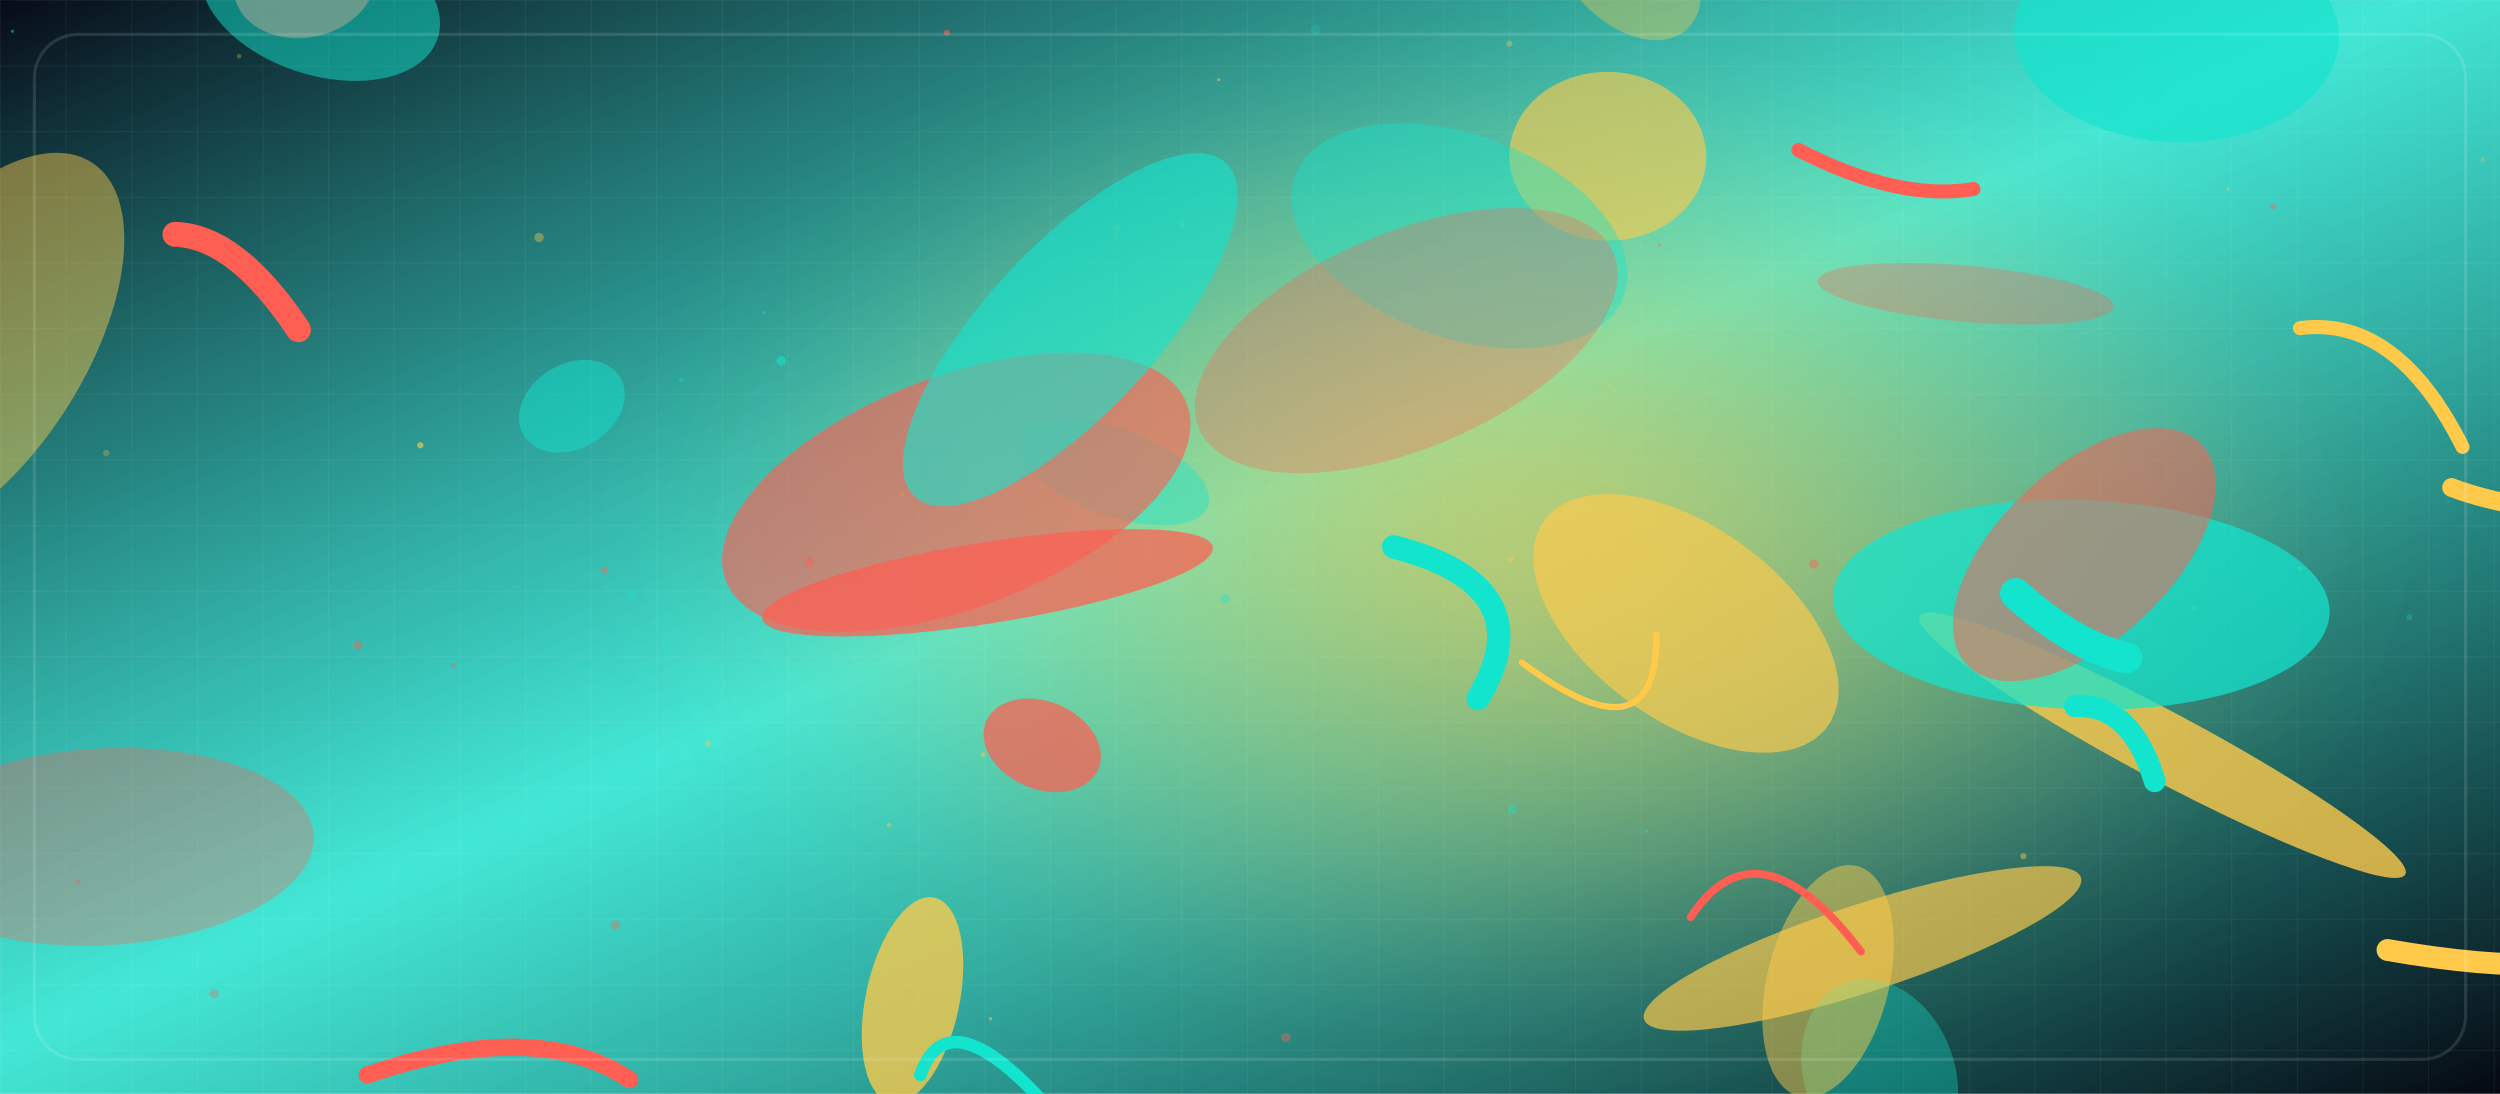
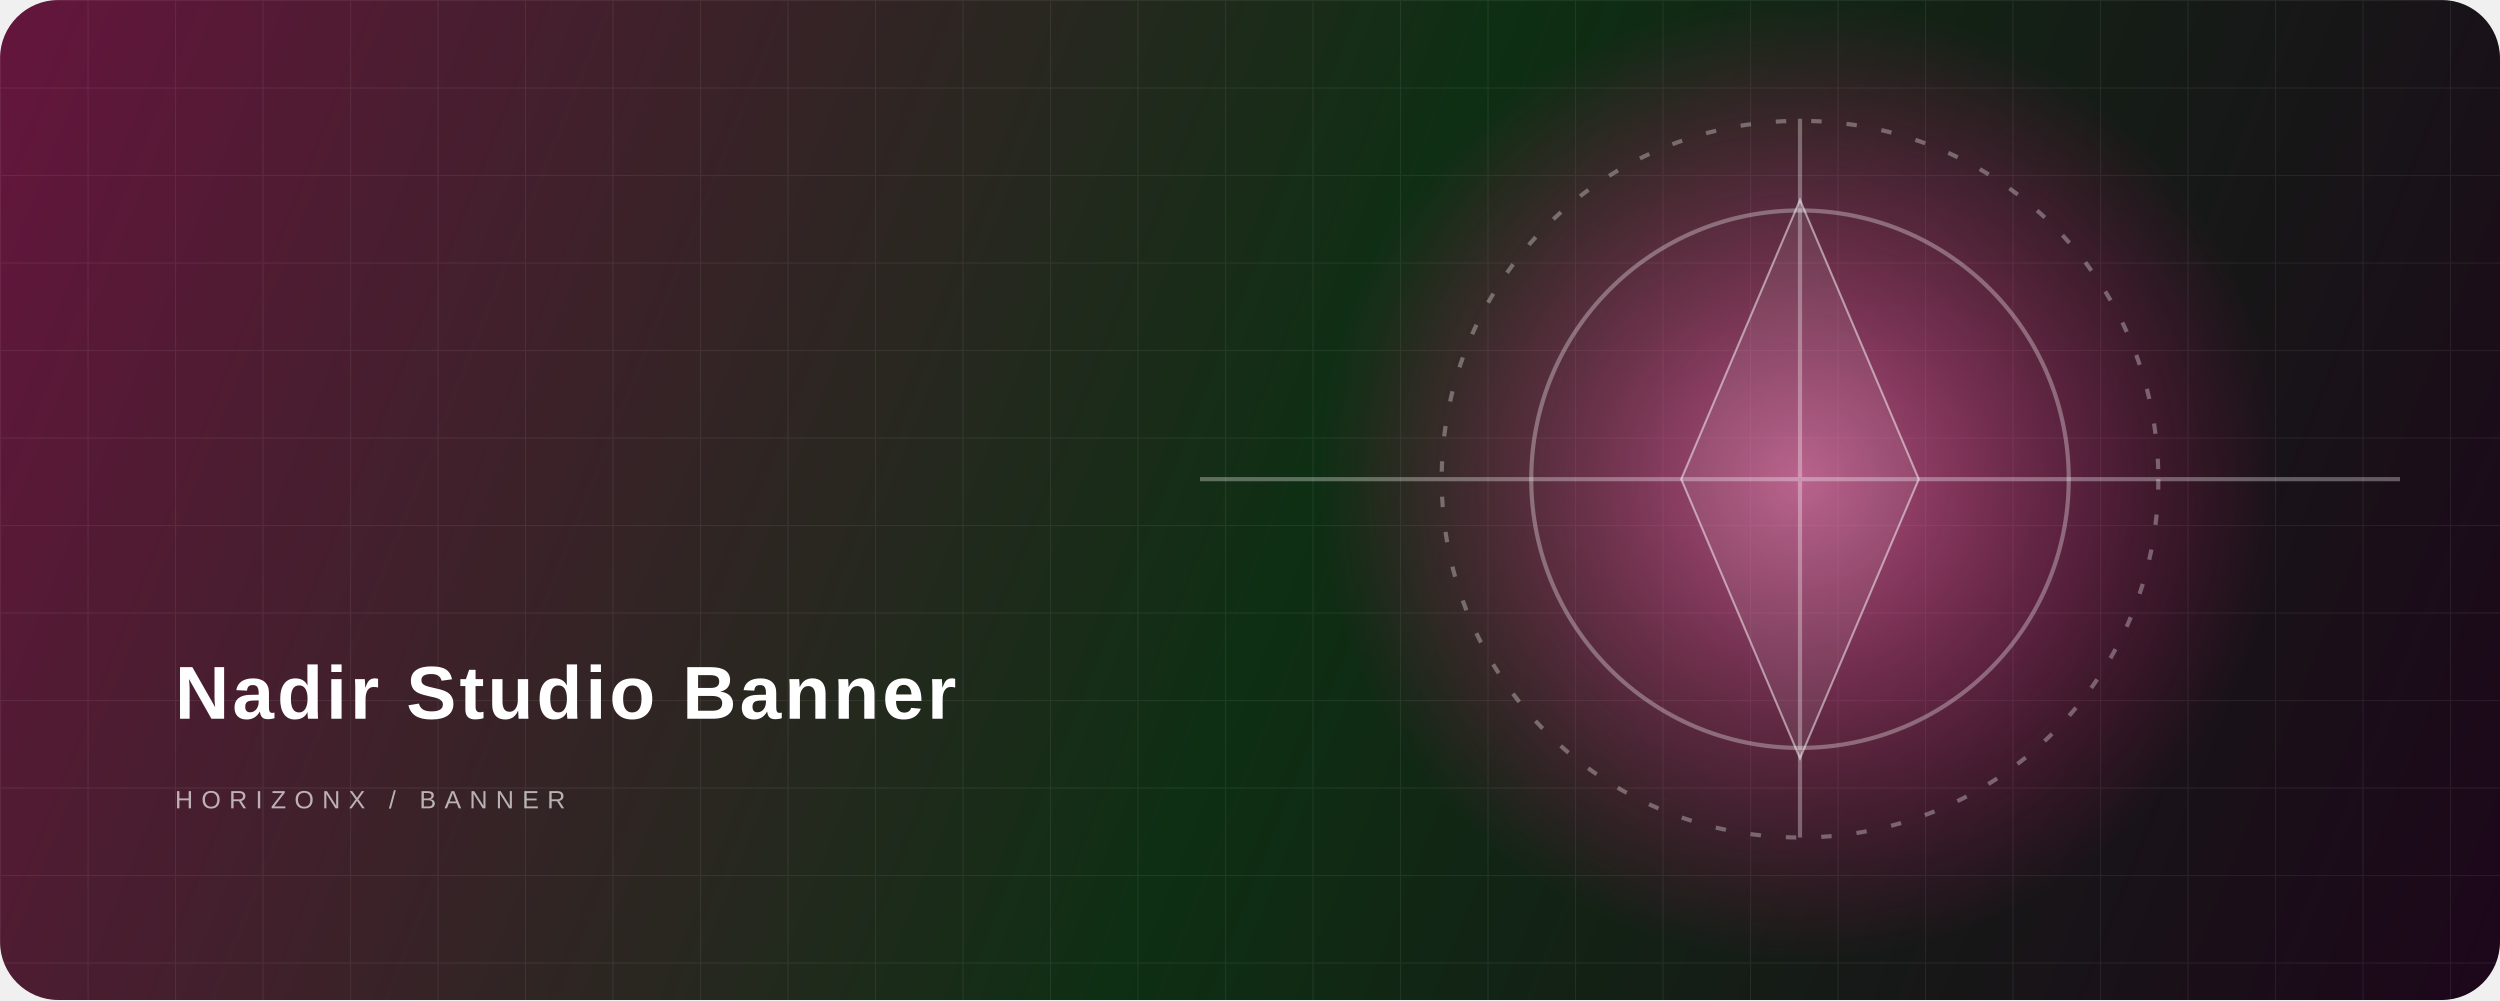
- <svg xmlns="http://www.w3.org/2000/svg" width="1600" height="700" viewBox="0 0 1600 700">
+ <svg xmlns="http://www.w3.org/2000/svg" width="1200" height="480" viewBox="0 0 1200 480" fill="none">
  <defs>
-     <linearGradient id="bg" x1="0" y1="0" x2="1" y2="1">
-       <stop stop-color="#070a17" />
-       <stop offset=".48" stop-color="#12e4ce" stop-opacity=".78" />
-       <stop offset="1" stop-color="#050711" />
+     <linearGradient id="g" x1="0" y1="0" x2="1200" y2="480" gradientUnits="userSpaceOnUse">
+       <stop stop-color="hsl(330,65%,24%)" />
+       <stop offset=".52" stop-color="hsl(130,55%,12%)" />
+       <stop offset="1" stop-color="hsl(310,65%,7%)" />
    </linearGradient>
-     <radialGradient id="glow">
-       <stop stop-color="#ffca4a" stop-opacity=".72" />
-       <stop offset="1" stop-color="#ffca4a" stop-opacity="0" />
+     <radialGradient id="r">
+       <stop stop-color="hsl(330,90%,70%)" stop-opacity=".7" />
+       <stop offset="1" stop-color="hsl(330,90%,50%)" stop-opacity="0" />
    </radialGradient>
-     <linearGradient id="metal" x1="0" y1="0" x2="1" y2="1">
-       <stop stop-color="#ffffff" stop-opacity=".85" />
-       <stop offset=".25" stop-color="#ffca4a" />
-       <stop offset=".68" stop-color="#ff5e52" />
-       <stop offset="1" stop-color="#10172e" />
-     </linearGradient>
-     <pattern id="grid" width="42" height="42" patternUnits="userSpaceOnUse">
-       <path d="M42 0H0V42" fill="none" stroke="white" stroke-opacity=".07" stroke-width="1" />
+     <pattern id="p" width="42" height="42" patternUnits="userSpaceOnUse">
+       <path d="M42 0H0V42" stroke="white" stroke-opacity=".07" />
    </pattern>
-     <filter id="blur">
-       <feGaussianBlur stdDeviation="50" />
-     </filter>
  </defs>
-   <rect width="1600" height="700" fill="url(#bg)" />
-   <rect width="1600" height="700" fill="url(#grid)" />
-   <ellipse cx="976" cy="343" rx="544" ry="315" fill="url(#glow)" filter="url(#blur)" />
-   <circle cx="966" cy="28" r="2" fill="#ffca4a" opacity="0.36" />
-   <circle cx="1161" cy="361" r="3" fill="#ff5e52" opacity="0.41" />
-   <circle cx="404" cy="380" r="3" fill="#12e4ce" opacity="0.33" />
-   <circle cx="394" cy="592" r="3" fill="#ff5e52" opacity="0.37" />
-   <circle cx="1379" cy="130" r="1.5" fill="#12e4ce" opacity="0.30" />
-   <circle cx="1295" cy="548" r="2" fill="#ffca4a" opacity="0.45" />
-   <circle cx="823" cy="664" r="3" fill="#ff5e52" opacity="0.38" />
-   <circle cx="1589" cy="102" r="1.5" fill="#ffca4a" opacity="0.28" />
-   <circle cx="50" cy="564" r="1" fill="#ff5e52" opacity="0.58" />
-   <circle cx="1472" cy="364" r="1.5" fill="#ffca4a" opacity="0.37" />
-   <circle cx="757" cy="144" r="1.5" fill="#ffca4a" opacity="0.33" />
-   <circle cx="960" cy="202" r="1" fill="#ffca4a" opacity="0.37" />
-   <circle cx="629" cy="483" r="1.5" fill="#ffca4a" opacity="0.51" />
-   <circle cx="594" cy="316" r="1.5" fill="#12e4ce" opacity="0.59" />
-   <circle cx="968" cy="518" r="3" fill="#12e4ce" opacity="0.38" />
-   <circle cx="1542" cy="395" r="2" fill="#12e4ce" opacity="0.24" />
-   <circle cx="229" cy="413" r="3" fill="#ff5e52" opacity="0.41" />
-   <circle cx="780" cy="51" r="1" fill="#ffca4a" opacity="0.53" />
-   <circle cx="1054" cy="532" r="1" fill="#12e4ce" opacity="0.45" />
-   <circle cx="634" cy="652" r="1" fill="#ffca4a" opacity="0.57" />
-   <circle cx="1030" cy="246" r="1.5" fill="#ffca4a" opacity="0.20" />
-   <circle cx="842" cy="19" r="3" fill="#12e4ce" opacity="0.22" />
-   <circle cx="387" cy="365" r="2" fill="#ff5e52" opacity="0.45" />
-   <circle cx="290" cy="426" r="1.5" fill="#ff5e52" opacity="0.41" />
-   <circle cx="569" cy="528" r="1.5" fill="#ffca4a" opacity="0.40" />
-   <circle cx="1399" cy="468" r="1" fill="#ff5e52" opacity="0.52" />
-   <circle cx="137" cy="636" r="3" fill="#ff5e52" opacity="0.32" />
-   <circle cx="500" cy="231" r="3" fill="#12e4ce" opacity="0.54" />
-   <circle cx="577" cy="316" r="1" fill="#ffca4a" opacity="0.46" />
-   <circle cx="624" cy="400" r="2" fill="#ff5e52" opacity="0.23" />
-   <circle cx="489" cy="200" r="1" fill="#12e4ce" opacity="0.46" />
-   <circle cx="1404" cy="389" r="1.5" fill="#ffca4a" opacity="0.33" />
-   <circle cx="8" cy="20" r="1" fill="#12e4ce" opacity="0.50" />
-   <circle cx="1567" cy="321" r="1" fill="#12e4ce" opacity="0.24" />
-   <circle cx="1455" cy="132" r="2" fill="#ff5e52" opacity="0.38" />
-   <circle cx="626" cy="253" r="2" fill="#12e4ce" opacity="0.37" />
-   <circle cx="518" cy="360" r="3" fill="#ff5e52" opacity="0.46" />
-   <circle cx="436" cy="243" r="1.5" fill="#12e4ce" opacity="0.36" />
-   <circle cx="269" cy="285" r="2" fill="#ffca4a" opacity="0.64" />
-   <circle cx="606" cy="21" r="2" fill="#ff5e52" opacity="0.58" />
-   <circle cx="715" cy="146" r="2" fill="#ffca4a" opacity="0.21" />
-   <circle cx="784" cy="383" r="3" fill="#12e4ce" opacity="0.33" />
-   <circle cx="967" cy="358" r="1.5" fill="#ffca4a" opacity="0.54" />
-   <circle cx="68" cy="290" r="2" fill="#ffca4a" opacity="0.28" />
-   <circle cx="1062" cy="157" r="1" fill="#ff5e52" opacity="0.46" />
-   <circle cx="1246" cy="332" r="2" fill="#12e4ce" opacity="0.48" />
-   <circle cx="453" cy="476" r="2" fill="#ffca4a" opacity="0.42" />
-   <circle cx="1426" cy="121" r="1" fill="#ffca4a" opacity="0.44" />
-   <circle cx="980" cy="149" r="1" fill="#12e4ce" opacity="0.61" />
-   <circle cx="345" cy="152" r="3" fill="#ffca4a" opacity="0.39" />
-   <circle cx="153" cy="36" r="1.5" fill="#ffca4a" opacity="0.28" />
-   <circle cx="1332" cy="454" r="1" fill="#12e4ce" opacity="0.42" />
-   <ellipse cx="1384" cy="477" rx="176" ry="22" transform="rotate(28 1384 477)" fill="#ffca4a" opacity="0.79" />
-   <ellipse cx="632" cy="373" rx="146" ry="26" transform="rotate(-9 632 373)" fill="#ff5e52" opacity="0.73" />
-   <ellipse cx="1393" cy="22" rx="104" ry="69" transform="rotate(2 1393 22)" fill="#12e4ce" opacity="0.65" />
-   <ellipse cx="-19" cy="224" rx="143" ry="72" transform="rotate(-57 -19 224)" fill="#ffca4a" opacity="0.46" />
-   <ellipse cx="195" cy="-12" rx="46" ry="36" transform="rotate(-12 195 -12)" fill="#ff5e52" opacity="0.71" />
-   <ellipse cx="366" cy="260" rx="36" ry="27" transform="rotate(-31 366 260)" fill="#12e4ce" opacity="0.47" />
-   <ellipse cx="584" cy="640" rx="30" ry="67" transform="rotate(12 584 640)" fill="#ffca4a" opacity="0.77" />
-   <ellipse cx="66" cy="542" rx="135" ry="63" transform="rotate(-3 66 542)" fill="#ff5e52" opacity="0.33" />
-   <ellipse cx="1332" cy="387" rx="159" ry="67" transform="rotate(2 1332 387)" fill="#12e4ce" opacity="0.72" />
-   <ellipse cx="1079" cy="399" rx="112" ry="62" transform="rotate(36 1079 399)" fill="#ffca4a" opacity="0.66" />
-   <ellipse cx="667" cy="477" rx="28" ry="39" transform="rotate(-67 667 477)" fill="#ff5e52" opacity="0.73" />
-   <ellipse cx="713" cy="302" rx="64" ry="28" transform="rotate(20 713 302)" fill="#12e4ce" opacity="0.40" />
-   <ellipse cx="1029" cy="100" rx="63" ry="54" transform="rotate(1 1029 100)" fill="#ffca4a" opacity="0.62" />
-   <ellipse cx="612" cy="315" rx="158" ry="74" transform="rotate(-21 612 315)" fill="#ff5e52" opacity="0.63" />
-   <ellipse cx="934" cy="151" rx="112" ry="65" transform="rotate(20 934 151)" fill="#12e4ce" opacity="0.40" />
-   <ellipse cx="1040" cy="-25" rx="59" ry="38" transform="rotate(48 1040 -25)" fill="#ffca4a" opacity="0.36" />
-   <ellipse cx="900" cy="218" rx="144" ry="69" transform="rotate(-23 900 218)" fill="#ff5e52" opacity="0.32" />
-   <ellipse cx="205" cy="0" rx="79" ry="48" transform="rotate(18 205 0)" fill="#12e4ce" opacity="0.50" />
-   <ellipse cx="1192" cy="607" rx="147" ry="28" transform="rotate(-18 1192 607)" fill="#ffca4a" opacity="0.67" />
-   <ellipse cx="1258" cy="188" rx="95" ry="18" transform="rotate(5 1258 188)" fill="#ff5e52" opacity="0.32" />
-   <ellipse cx="1203" cy="688" rx="48" ry="63" transform="rotate(-21 1203 688)" fill="#12e4ce" opacity="0.34" />
-   <ellipse cx="1170" cy="628" rx="39" ry="76" transform="rotate(14 1170 628)" fill="#ffca4a" opacity="0.48" />
-   <ellipse cx="1334" cy="355" rx="103" ry="55" transform="rotate(-43 1334 355)" fill="#ff5e52" opacity="0.52" />
-   <ellipse cx="685" cy="211" rx="146" ry="54" transform="rotate(-47 685 211)" fill="#12e4ce" opacity="0.60" />
-   <path d="M1569 312 q44 17 145 23" stroke="#ffca4a" stroke-width="12" fill="none" stroke-linecap="round" />
-   <path d="M235 688 q108 -37 168 3" stroke="#ff5e52" stroke-width="11" fill="none" stroke-linecap="round" />
-   <path d="M1290 380 q38 34 71 41" stroke="#12e4ce" stroke-width="20" fill="none" stroke-linecap="round" />
-   <path d="M1472 210 q62 -8 104 76" stroke="#ffca4a" stroke-width="9" fill="none" stroke-linecap="round" />
-   <path d="M1151 96 q64 33 112 25" stroke="#ff5e52" stroke-width="9" fill="none" stroke-linecap="round" />
-   <path d="M1328 452 q36 -2 51 48" stroke="#12e4ce" stroke-width="14" fill="none" stroke-linecap="round" />
-   <path d="M974 424 q87 65 86 -18" stroke="#ffca4a" stroke-width="4" fill="none" stroke-linecap="round" />
-   <path d="M1082 587 q43 -65 109 22" stroke="#ff5e52" stroke-width="5" fill="none" stroke-linecap="round" />
-   <path d="M589 688 q24 -68 131 84" stroke="#12e4ce" stroke-width="8" fill="none" stroke-linecap="round" />
-   <path d="M1528 608 q126 22 164 -8" stroke="#ffca4a" stroke-width="14" fill="none" stroke-linecap="round" />
-   <path d="M112 150 q39 1 79 61" stroke="#ff5e52" stroke-width="16" fill="none" stroke-linecap="round" />
-   <path d="M892 350 q97 25 54 97" stroke="#12e4ce" stroke-width="15" fill="none" stroke-linecap="round" />
-   <rect x="22" y="22" width="1556" height="656" rx="28" fill="none" stroke="white" stroke-opacity=".12" stroke-width="2" />
+   <rect width="1200" height="480" rx="28" fill="url(#g)" />
+   <rect width="1200" height="480" rx="28" fill="url(#p)" />
+   <circle cx="864" cy="230" r="230" fill="url(#r)" />
+   <g stroke="white" stroke-opacity=".32" stroke-width="2">
+     <circle cx="864" cy="230" r="129" />
+     <circle cx="864" cy="230" r="172" stroke-dasharray="5 12" />
+     <path d="M576 230h576M864 57v345" />
+   </g>
+   <path d="M864 96l57 134l-57 134l-57 -134z" fill="white" fill-opacity=".08" stroke="white" stroke-opacity=".5" />
+   <g fill="white">
+     <text x="7%" y="345" font-family="Arial,sans-serif" font-size="36" font-weight="700" letter-spacing="1.5">Nadir Studio Banner</text>
+     <text x="7%" y="388" font-family="Arial,sans-serif" font-size="12" letter-spacing="4" fill-opacity=".65">HORIZONX  /  BANNER</text>
+   </g>
</svg>
